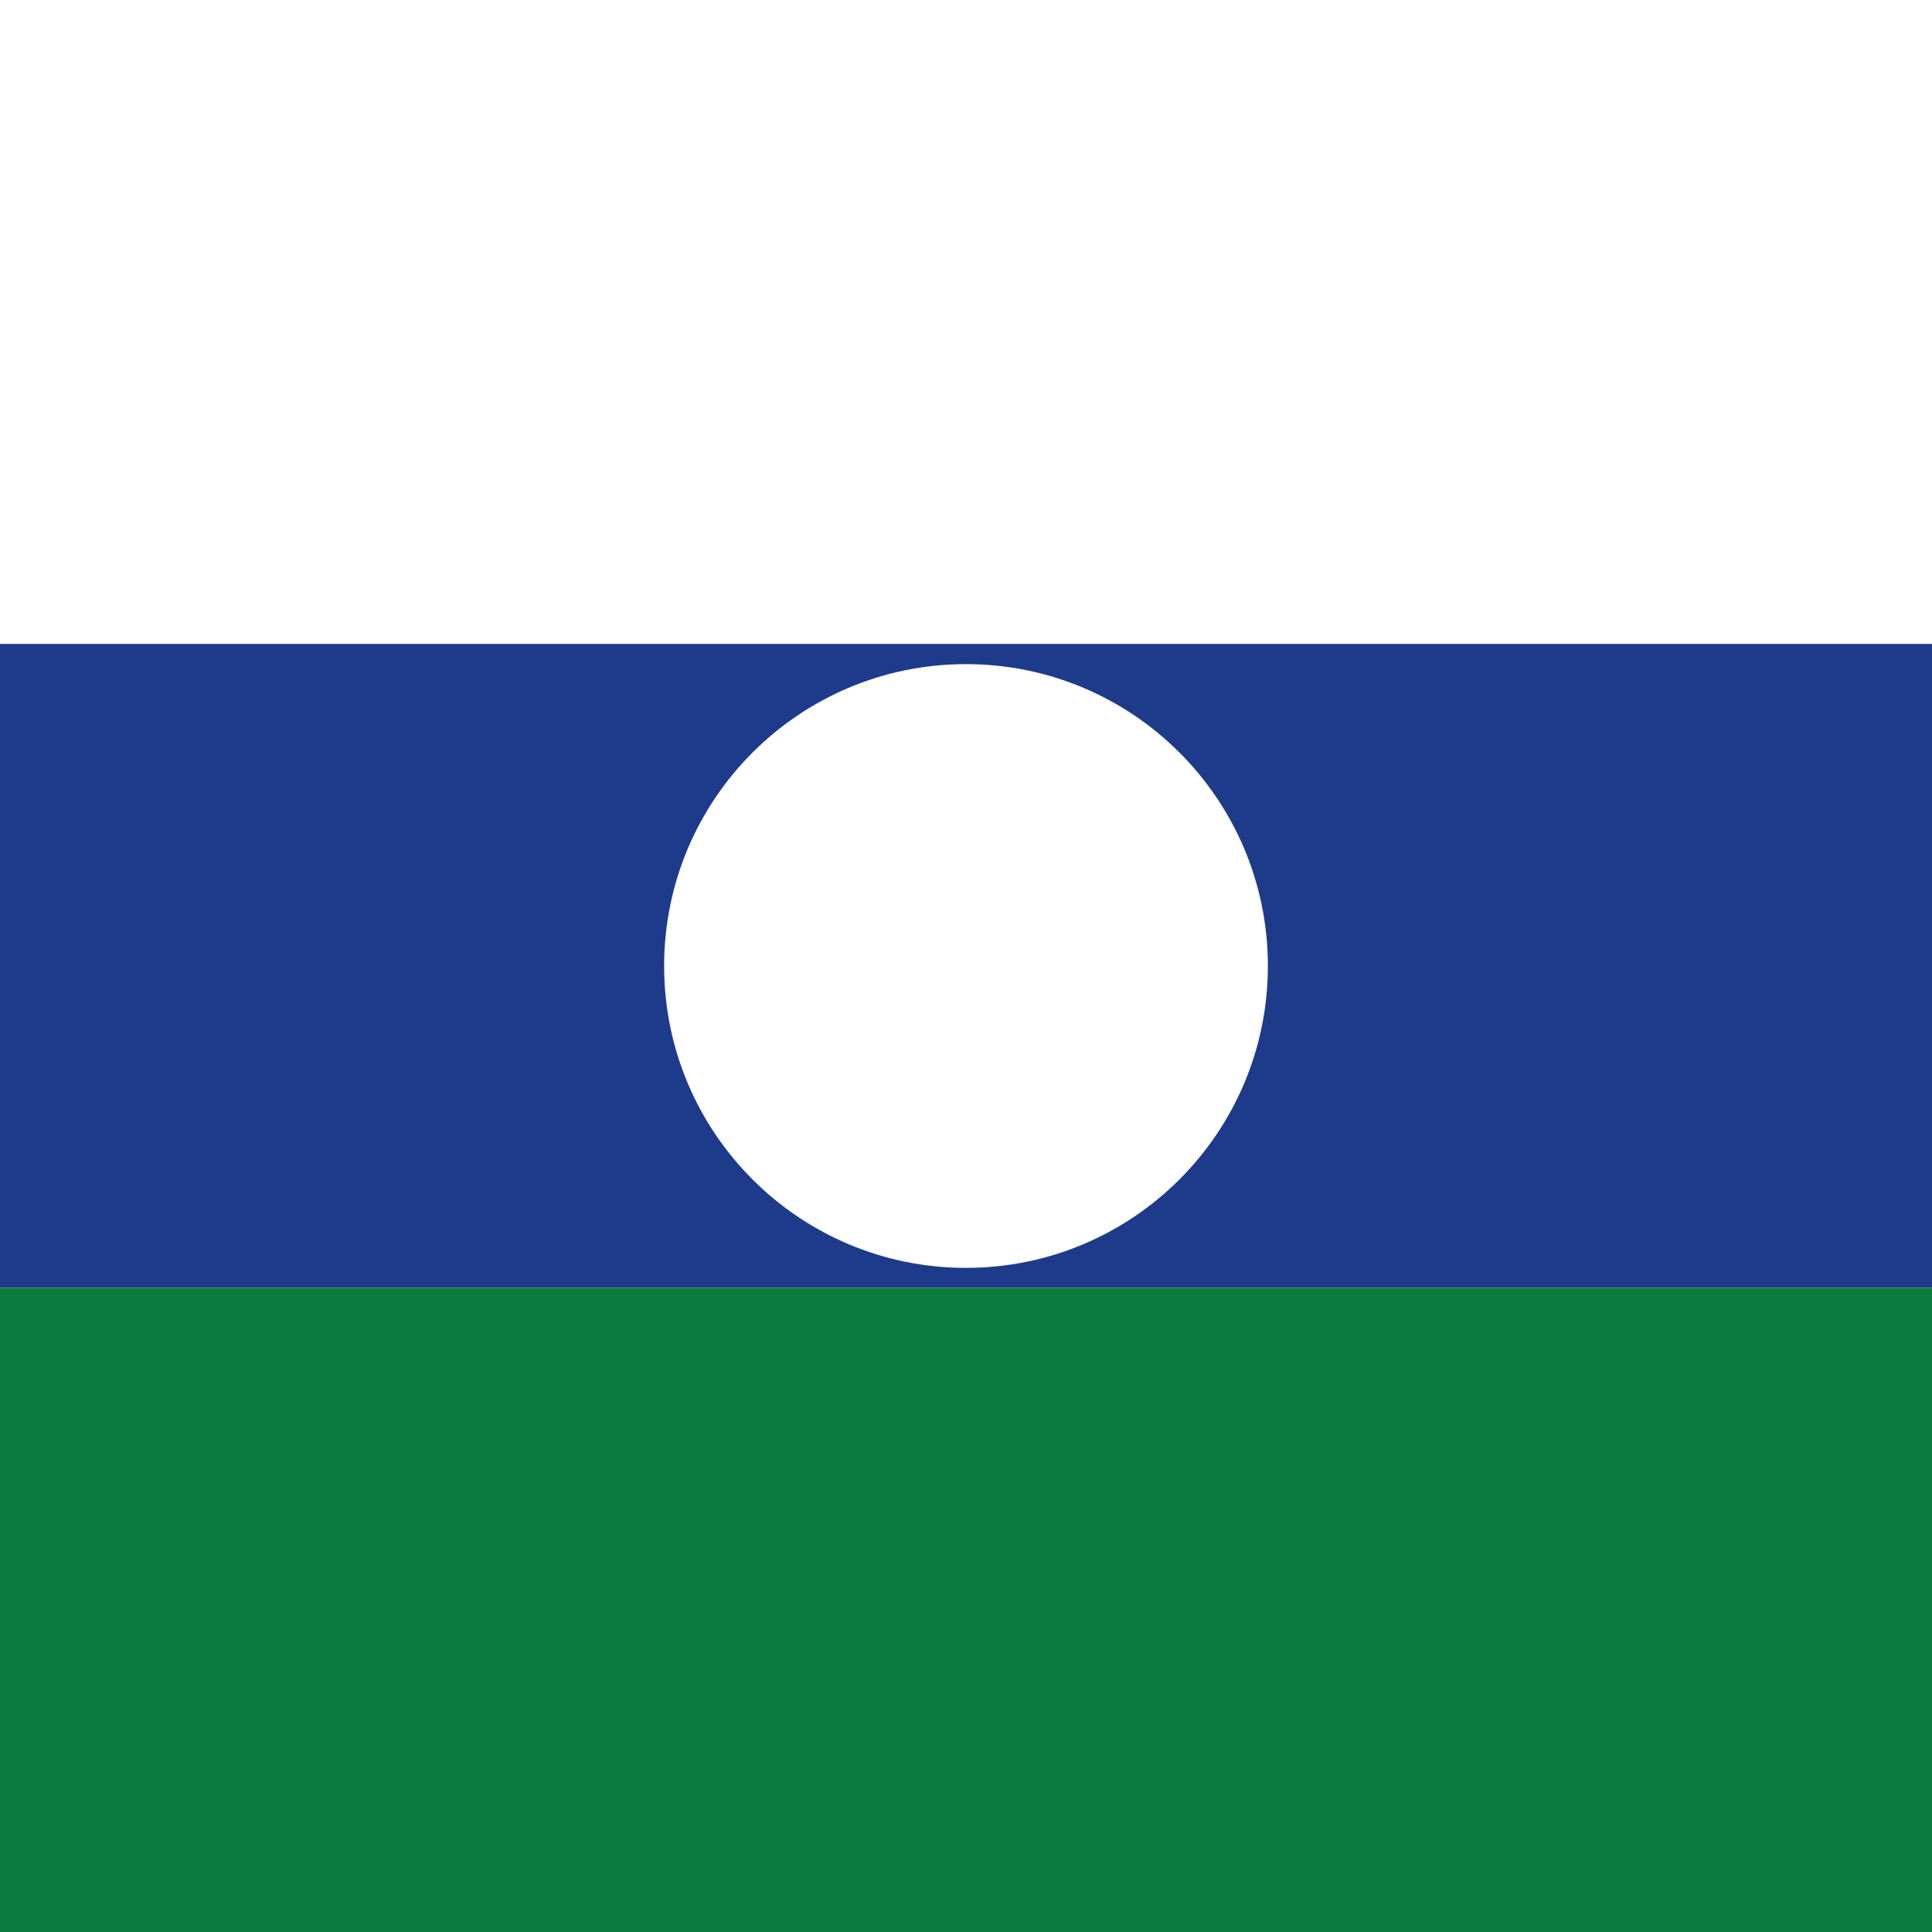
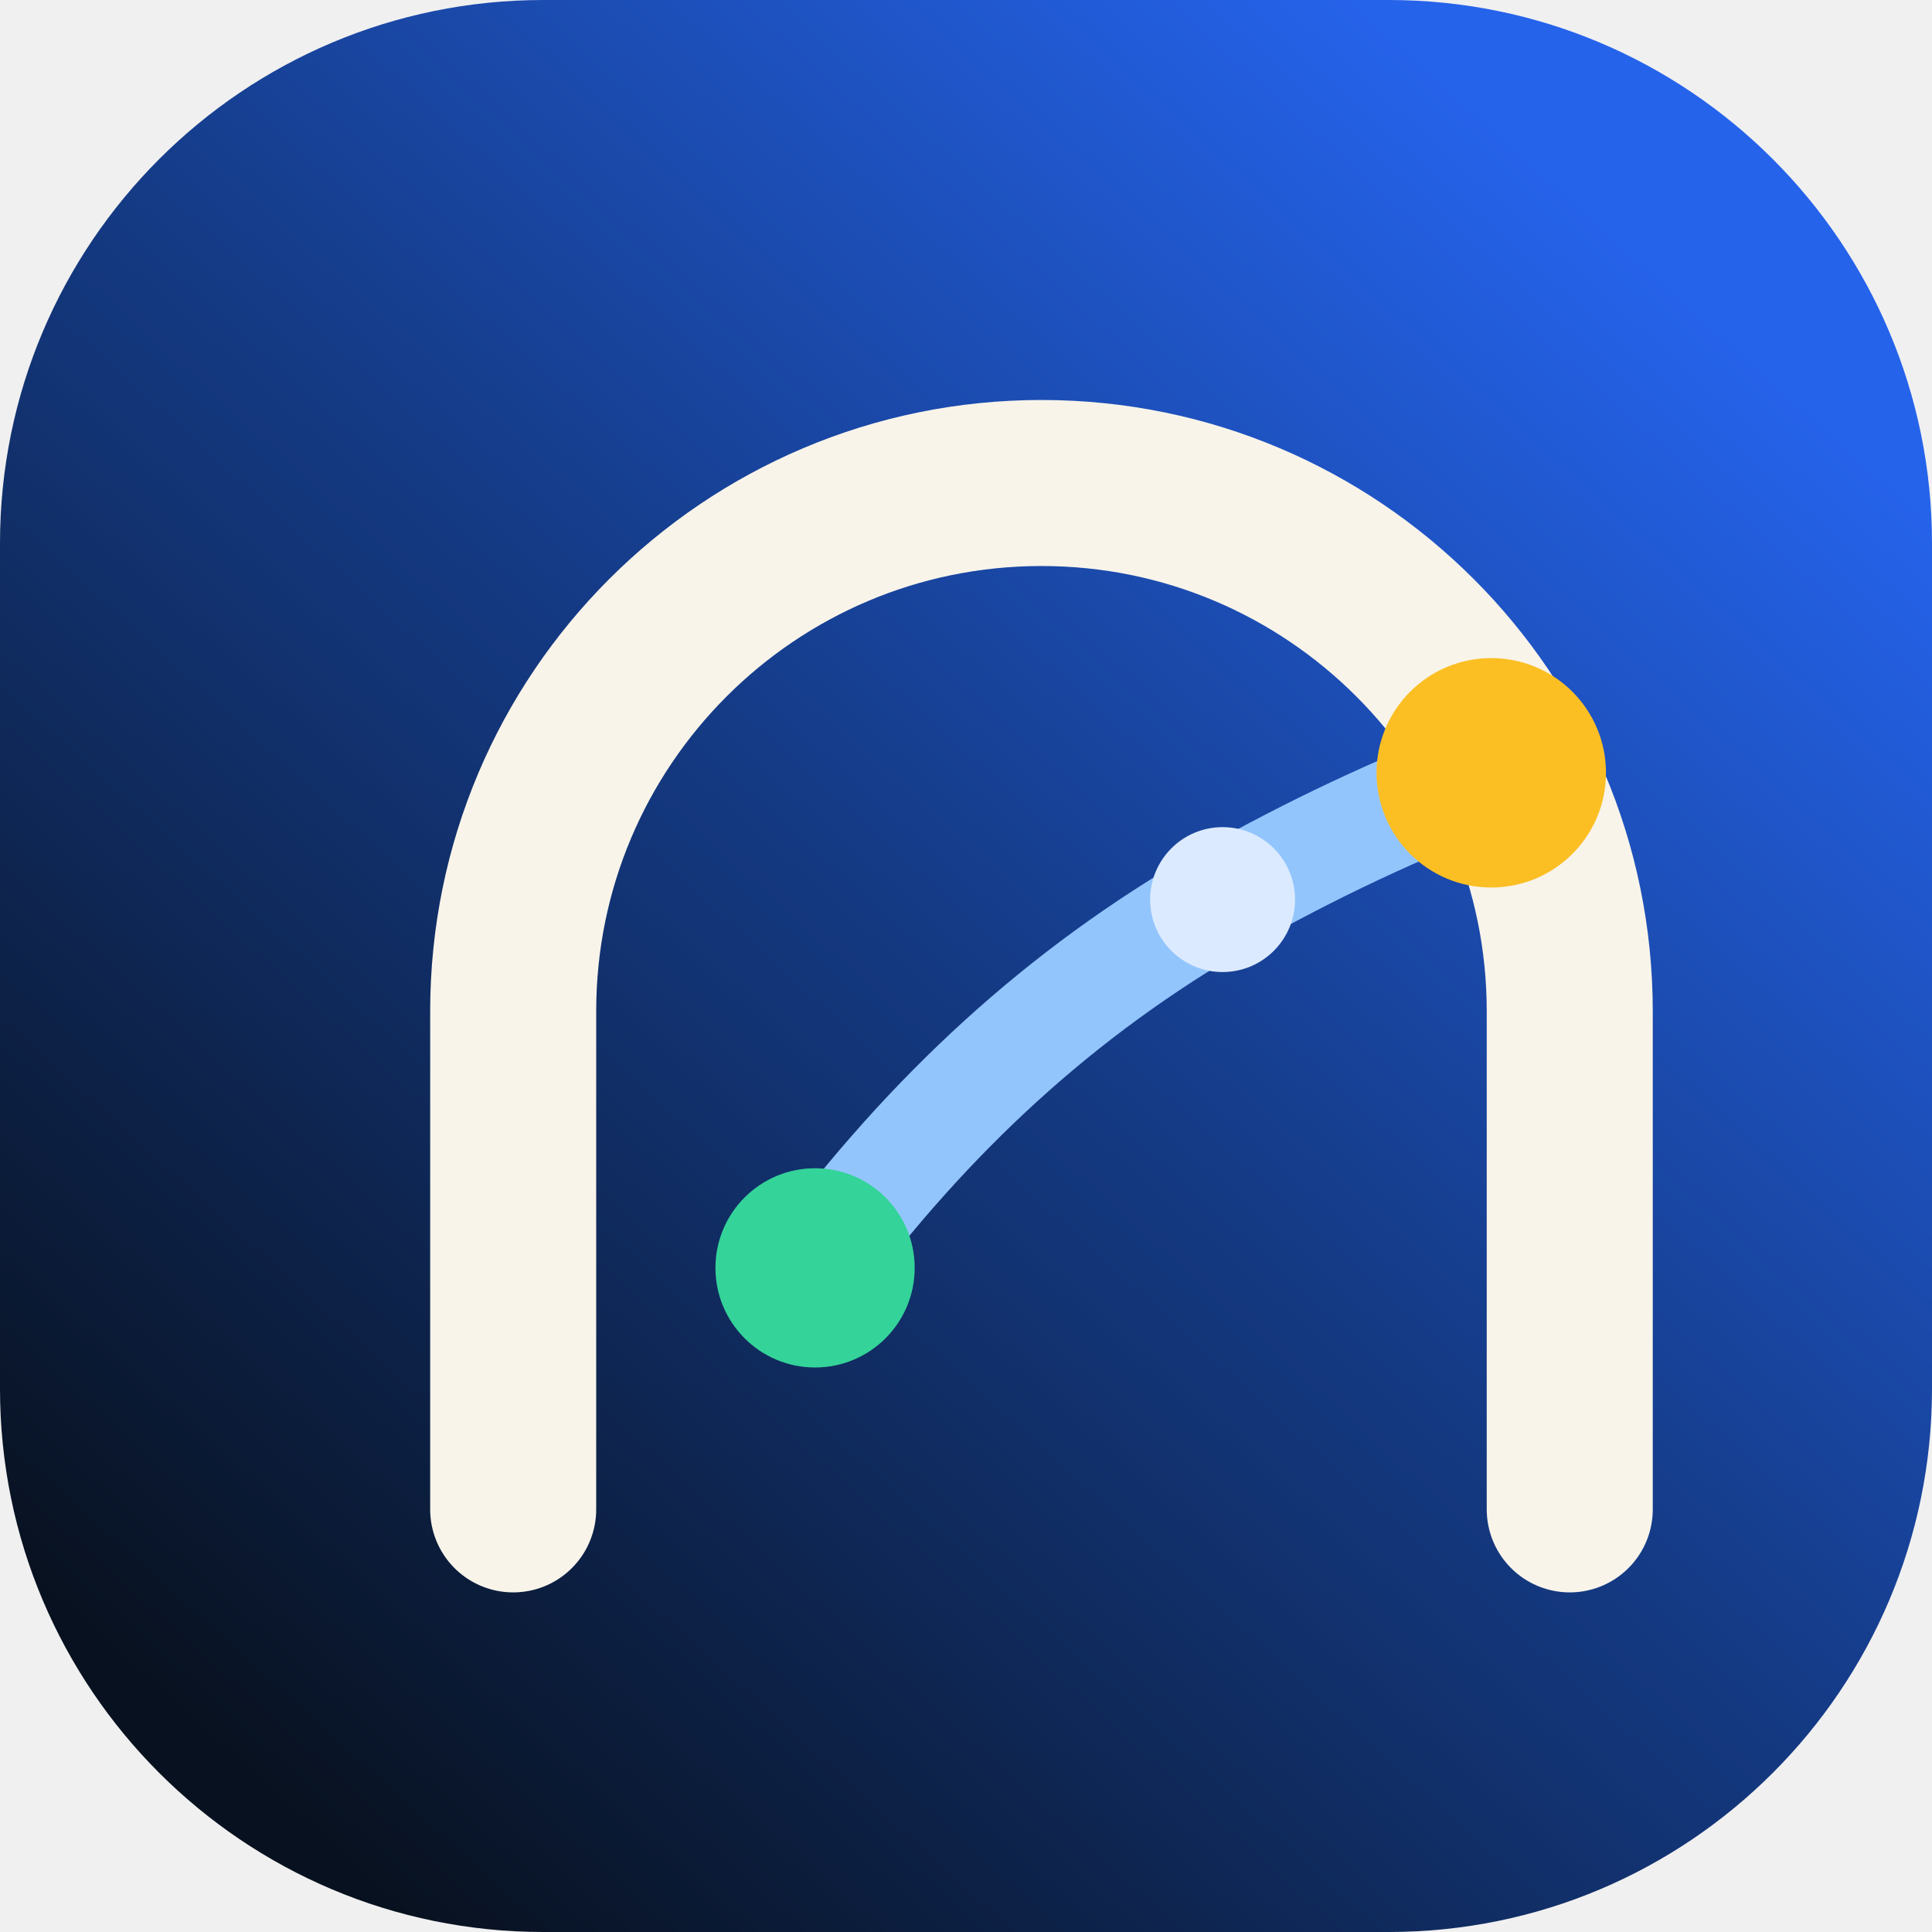
<svg xmlns="http://www.w3.org/2000/svg" viewBox="0 0 64 64" role="img" aria-label="Saoirineu favicon">
-   <rect width="64" height="64" fill="#ffffff" />
-   <rect y="21.33" width="64" height="21.33" fill="#1e3a8a" />
-   <rect y="42.66" width="64" height="21.34" fill="#0b7a3e" />
-   <circle cx="32" cy="32" r="10" fill="#ffffff" />
+   <defs>
+     <linearGradient id="bg" x1="7" x2="53" y1="58" y2="7" gradientUnits="userSpaceOnUse">
+       <stop offset="0%" stop-color="#08111f" />
+       <stop offset="55%" stop-color="#153c89" />
+       <stop offset="100%" stop-color="#2563eb" />
+     </linearGradient>
+   </defs>
+   <rect width="64" height="64" rx="18" fill="url(#bg)" />
+   <path d="M17 50V33.5C17 23.835 24.835 16 34.5 16C44.165 16 52 23.835 52 33.5V50" fill="none" stroke="#f8f4ea" stroke-linecap="round" stroke-linejoin="round" stroke-width="5.5" />
+   <path d="M27 42C30.8 36.9 35.1 32.9 40.5 29.8C43.5 28.1 46.3 26.8 49.4 25.6" fill="none" stroke="#93c5fd" stroke-linecap="round" stroke-linejoin="round" stroke-width="3.6" />
+   <circle cx="27" cy="42" r="3.3" fill="#34d399" />
+   <circle cx="40.5" cy="29.8" r="2.4" fill="#dbeafe" />
+   <circle cx="49.4" cy="25.6" r="3.8" fill="#fbbf24" />
</svg>
